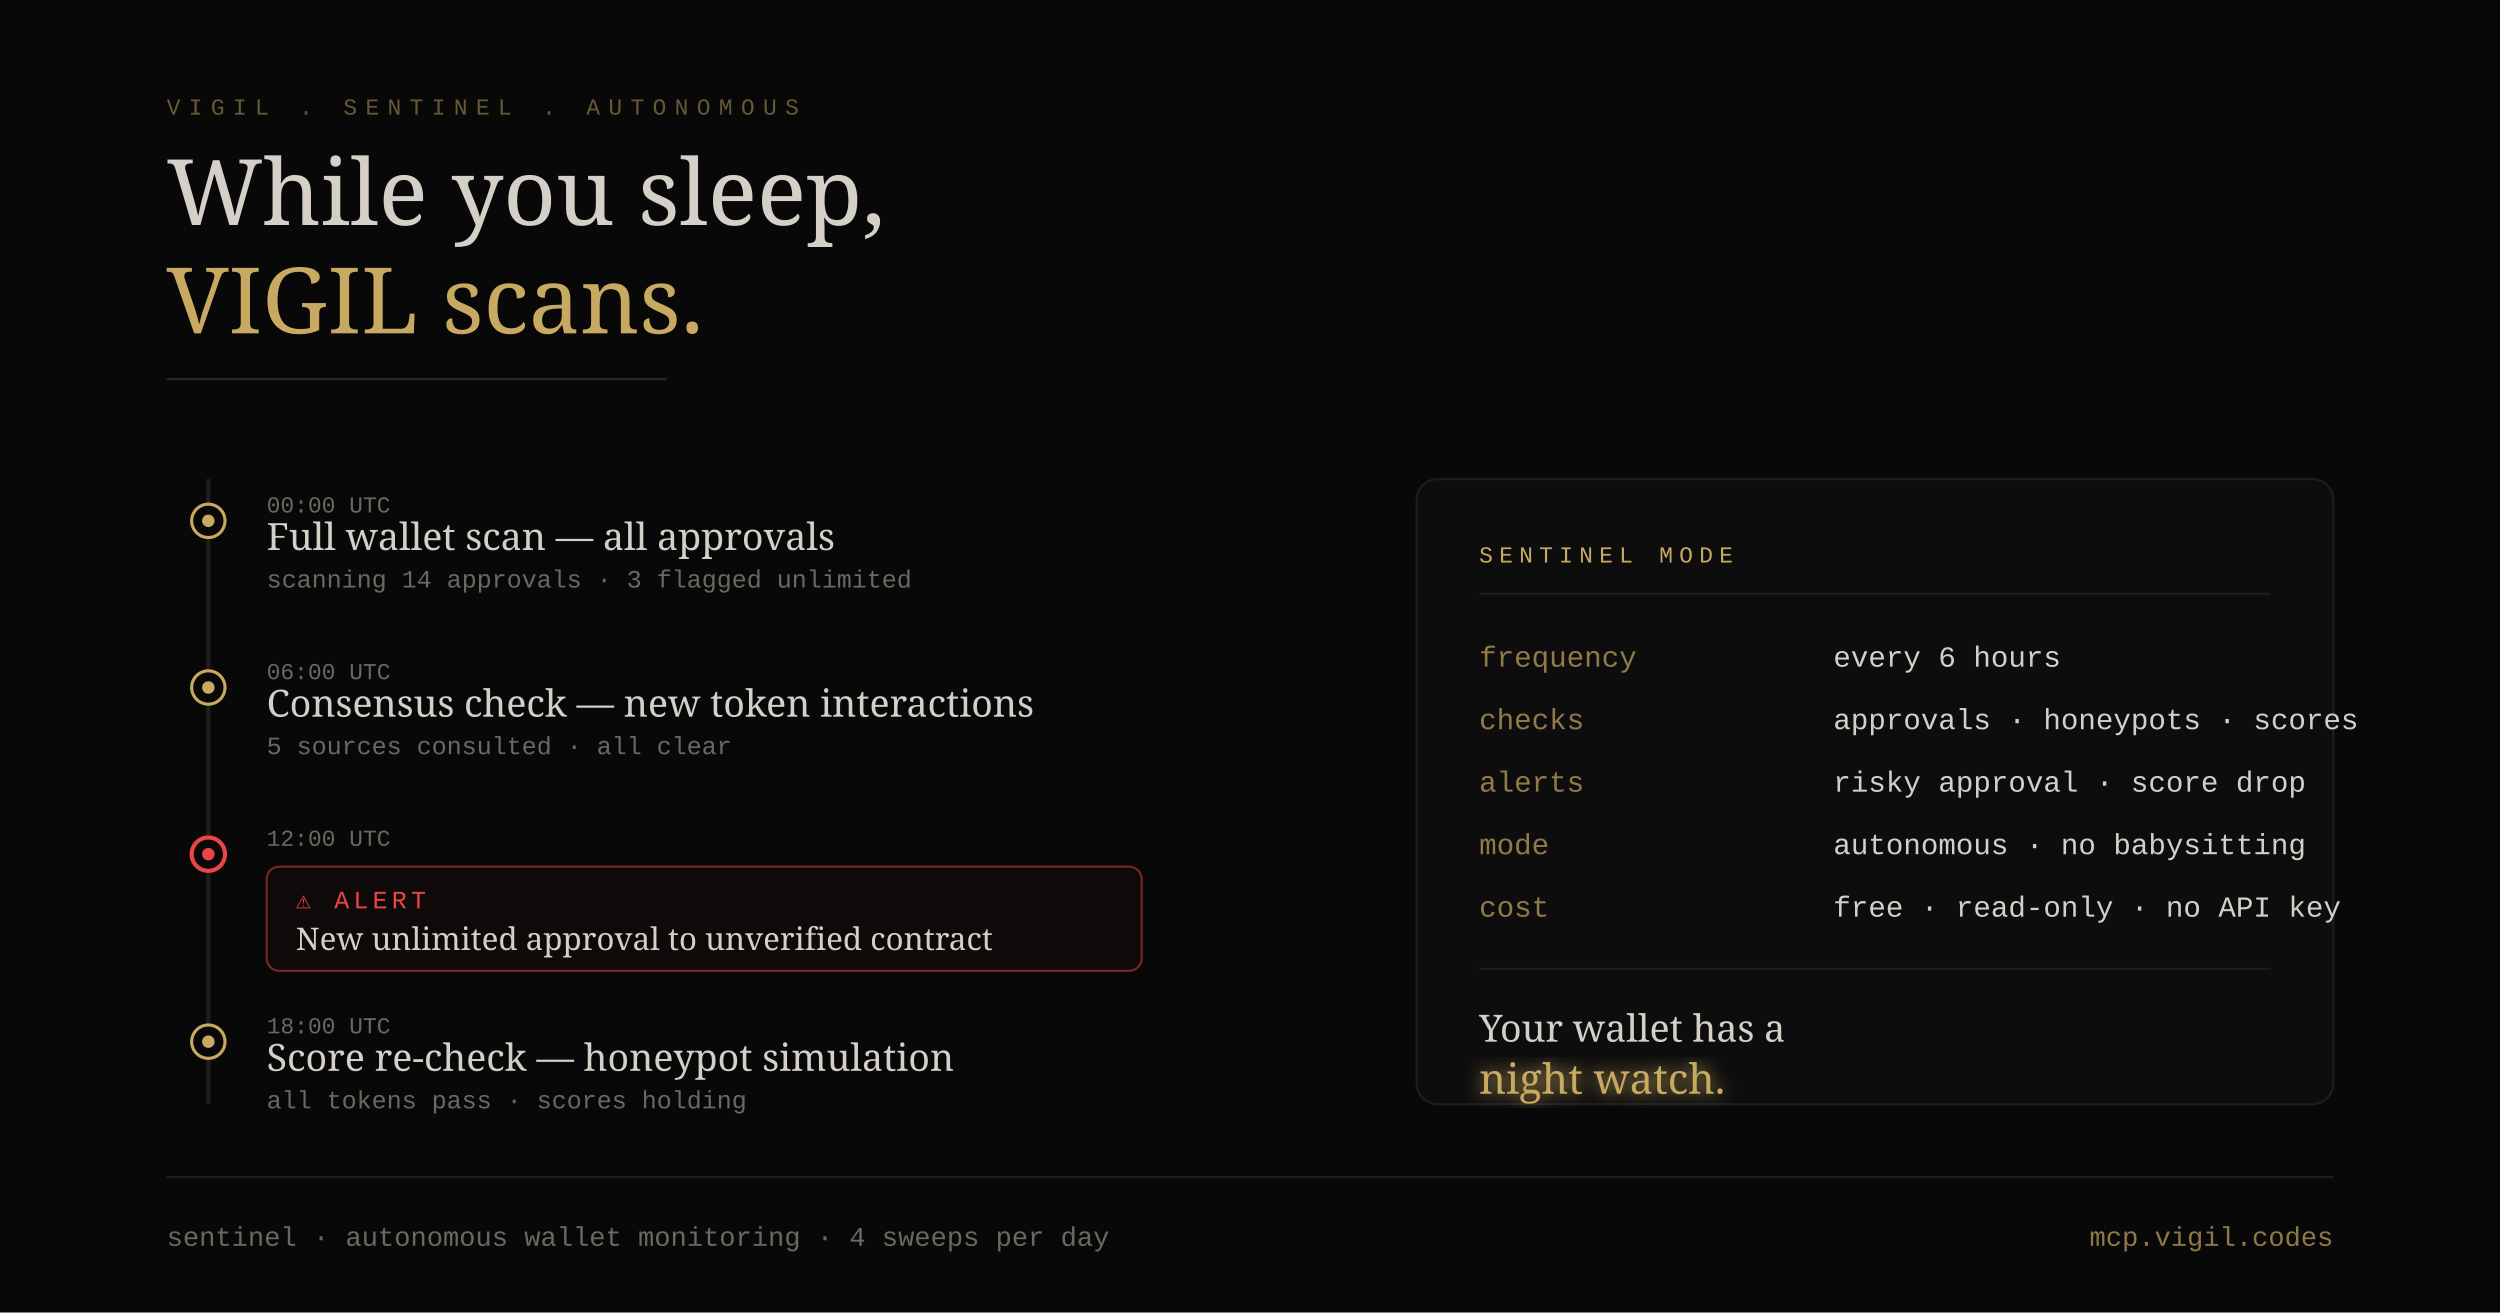
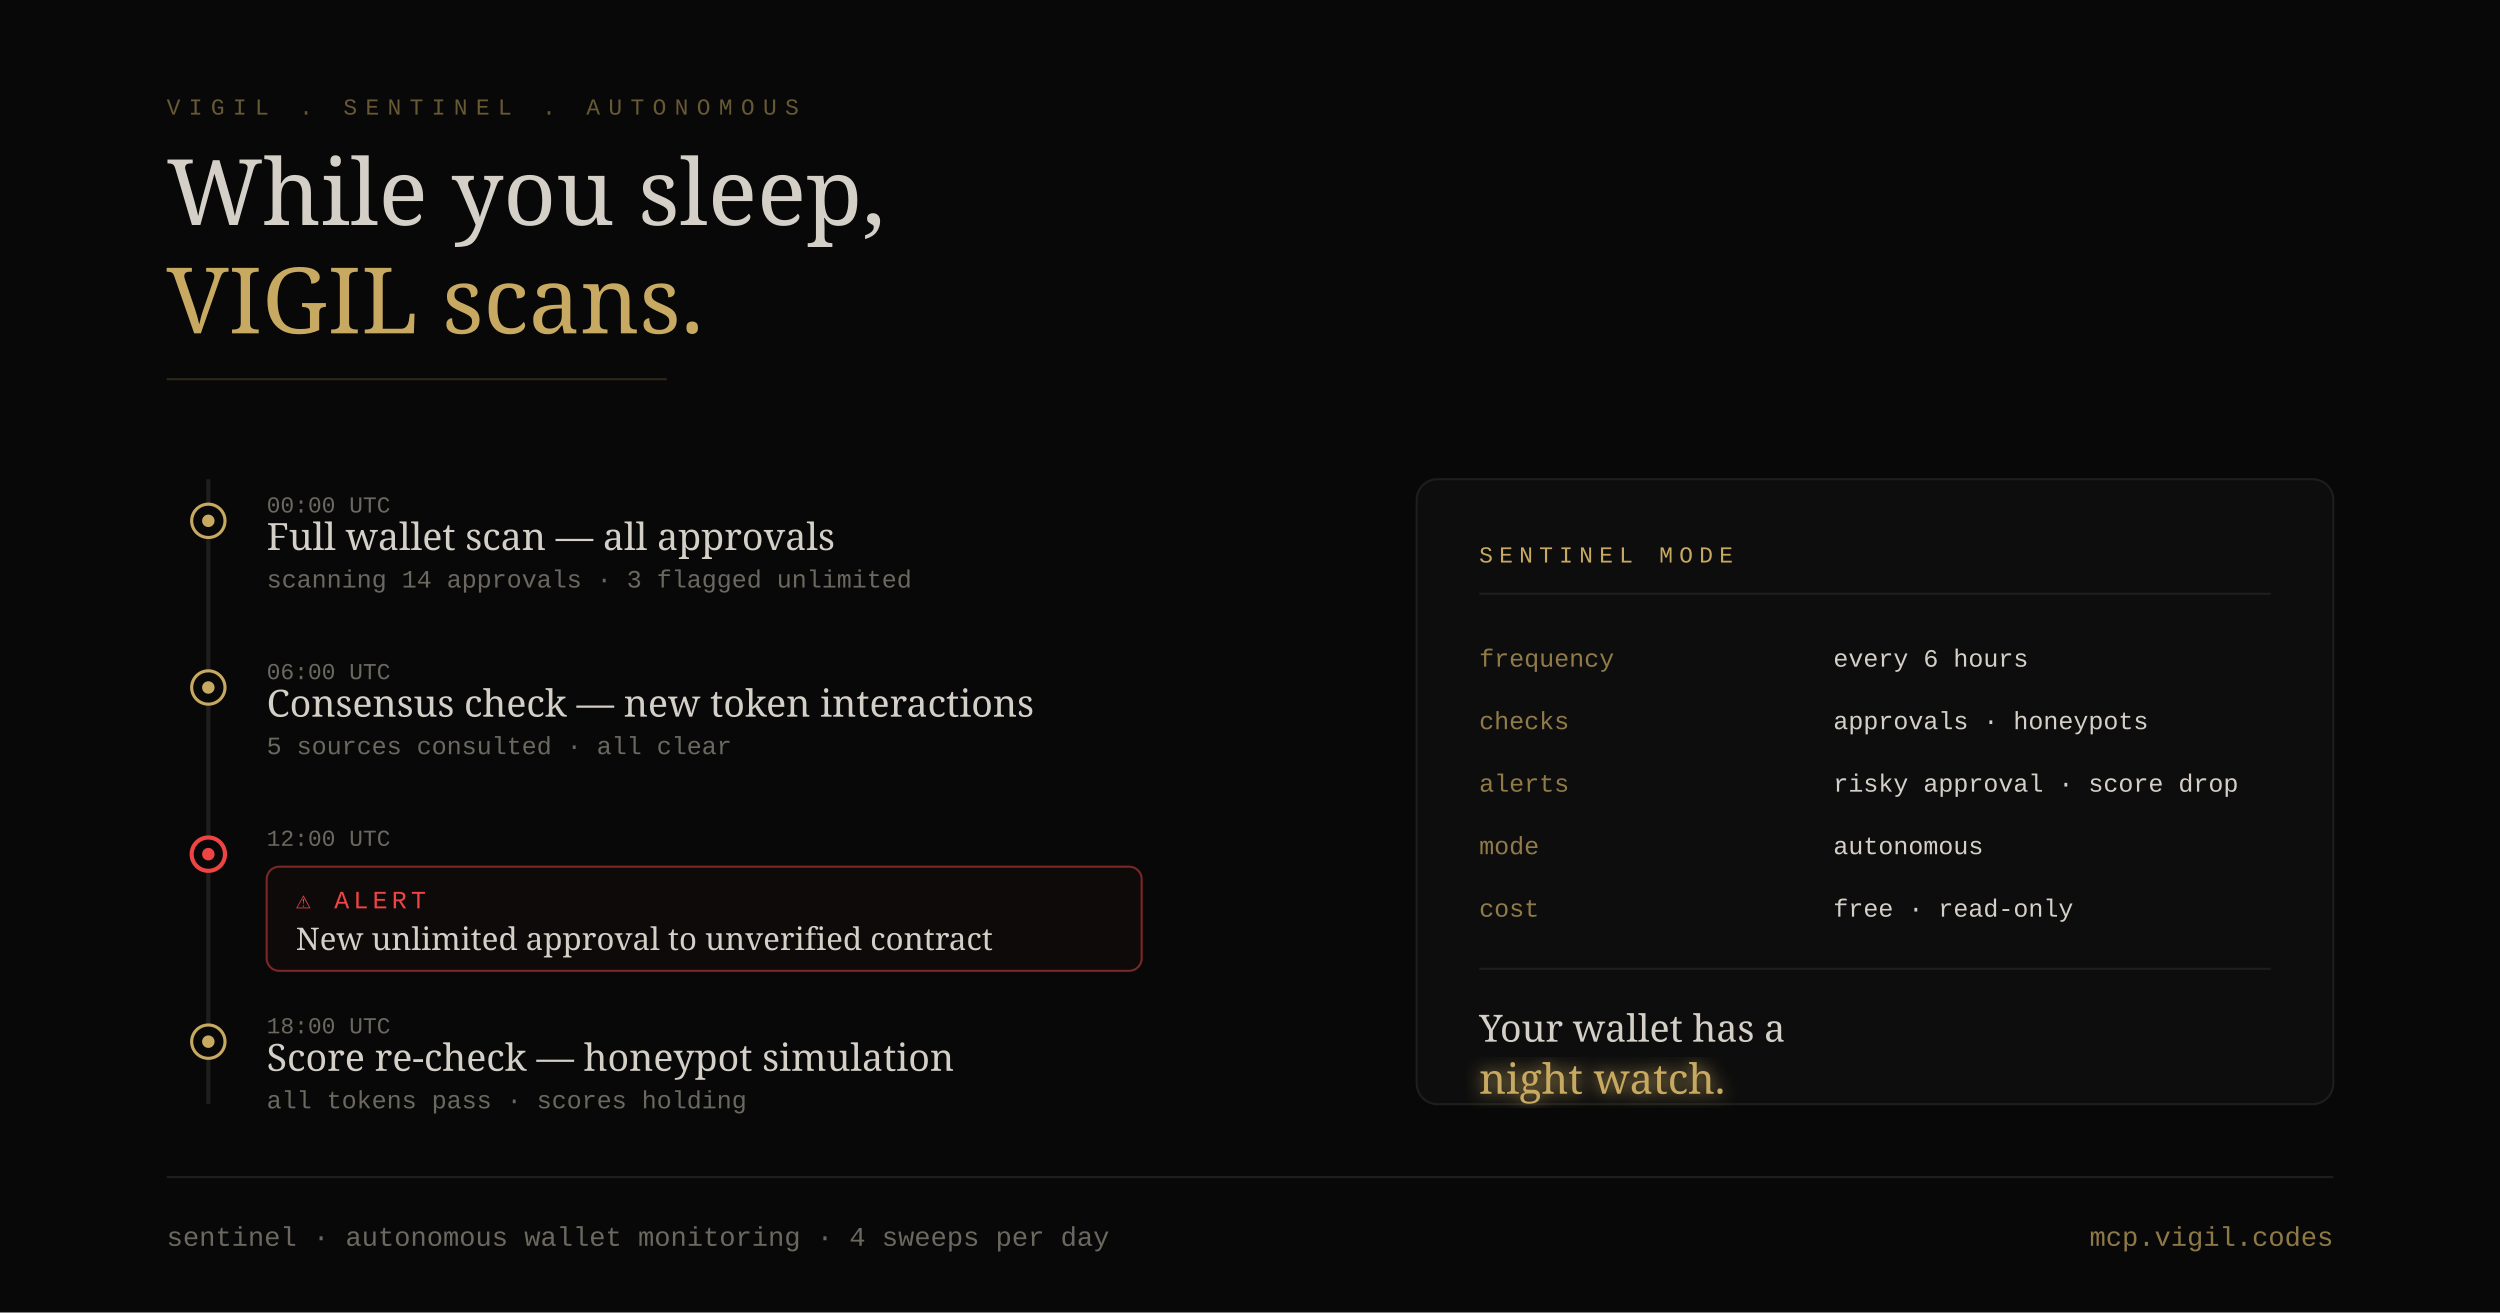
<svg xmlns="http://www.w3.org/2000/svg" viewBox="0 0 1200 630" fill="none">
  <defs>
    <linearGradient id="gold" x1="0%" y1="0%" x2="100%" y2="100%">
      <stop offset="0%" stop-color="#c8a961" />
      <stop offset="100%" stop-color="#e8d5a3" />
    </linearGradient>
    <filter id="glow">
      <feGaussianBlur stdDeviation="8" result="blur" />
      <feMerge>
        <feMergeNode in="blur" />
        <feMergeNode in="SourceGraphic" />
      </feMerge>
    </filter>
    <filter id="glow-soft">
      <feGaussianBlur stdDeviation="4" result="blur" />
      <feMerge>
        <feMergeNode in="blur" />
        <feMergeNode in="SourceGraphic" />
      </feMerge>
    </filter>
  </defs>
  <rect width="1200" height="630" fill="#080808" />
  <text x="80" y="55" fill="#c8a961" font-family="'DM Mono', 'Courier New', monospace" font-size="11" letter-spacing="4" opacity="0.5">VIGIL . SENTINEL . AUTONOMOUS</text>
  <text x="80" y="108" fill="#d4d0c8" font-family="'DM Serif Display', Georgia, serif" font-size="44">While you sleep,</text>
  <text x="80" y="160" fill="#c8a961" font-family="'DM Serif Display', Georgia, serif" font-size="44">VIGIL scans.</text>
  <line x1="80" y1="182" x2="320" y2="182" stroke="#c8a961" stroke-width="1" opacity="0.2" />
  <g transform="translate(80, 230)">
    <line x1="20" y1="0" x2="20" y2="300" stroke="#1e1e1c" stroke-width="2" />
    <circle cx="20" cy="20" r="8" fill="#080808" stroke="#c8a961" stroke-width="1.5" />
    <circle cx="20" cy="20" r="3" fill="#c8a961" />
    <text x="48" y="16" fill="#6b6860" font-family="'DM Mono', 'Courier New', monospace" font-size="11">00:00 UTC</text>
    <text x="48" y="34" fill="#d4d0c8" font-family="'DM Serif Display', Georgia, serif" font-size="18">Full wallet scan — all approvals</text>
    <text x="48" y="52" fill="#6b6860" font-family="'DM Mono', 'Courier New', monospace" font-size="12">scanning 14 approvals · 3 flagged unlimited</text>
    <circle cx="20" cy="100" r="8" fill="#080808" stroke="#c8a961" stroke-width="1.5" />
    <circle cx="20" cy="100" r="3" fill="#c8a961" />
    <text x="48" y="96" fill="#6b6860" font-family="'DM Mono', 'Courier New', monospace" font-size="11">06:00 UTC</text>
    <text x="48" y="114" fill="#d4d0c8" font-family="'DM Serif Display', Georgia, serif" font-size="18">Consensus check — new token interactions</text>
    <text x="48" y="132" fill="#6b6860" font-family="'DM Mono', 'Courier New', monospace" font-size="12">5 sources consulted · all clear</text>
    <circle cx="20" cy="180" r="8" fill="#080808" stroke="#ef4444" stroke-width="2" />
    <circle cx="20" cy="180" r="3" fill="#ef4444" />
    <text x="48" y="176" fill="#6b6860" font-family="'DM Mono', 'Courier New', monospace" font-size="11">12:00 UTC</text>
    <g transform="translate(48, 186)">
      <rect width="420" height="50" rx="6" fill="rgba(239,68,68,0.06)" stroke="#ef4444" stroke-width="1" opacity="0.5" />
      <text x="14" y="20" fill="#ef4444" font-family="'DM Mono', 'Courier New', monospace" font-size="12" letter-spacing="2">⚠ ALERT</text>
      <text x="14" y="40" fill="#d4d0c8" font-family="'DM Serif Display', Georgia, serif" font-size="15">New unlimited approval to unverified contract</text>
    </g>
    <circle cx="20" cy="270" r="8" fill="#080808" stroke="#c8a961" stroke-width="1.5" />
    <circle cx="20" cy="270" r="3" fill="#c8a961" />
    <text x="48" y="266" fill="#6b6860" font-family="'DM Mono', 'Courier New', monospace" font-size="11">18:00 UTC</text>
    <text x="48" y="284" fill="#d4d0c8" font-family="'DM Serif Display', Georgia, serif" font-size="18">Score re-check — honeypot simulation</text>
    <text x="48" y="302" fill="#6b6860" font-family="'DM Mono', 'Courier New', monospace" font-size="12">all tokens pass · scores holding</text>
  </g>
  <g transform="translate(680, 230)">
    <rect width="440" height="300" rx="10" fill="#0d0d0d" stroke="#1e1e1c" stroke-width="1" />
    <text x="30" y="40" fill="#c8a961" font-family="'DM Mono', 'Courier New', monospace" font-size="11" letter-spacing="3">SENTINEL MODE</text>
    <line x1="30" y1="55" x2="410" y2="55" stroke="#1e1e1c" stroke-width="1" />
-     <g font-family="'DM Mono', 'Courier New', monospace" font-size="14">
+     <g font-family="'DM Mono', 'Courier New', monospace" font-size="12">
      <text x="30" y="90" fill="#c8a961" opacity="0.7">frequency</text>
      <text x="200" y="90" fill="#d4d0c8">every 6 hours</text>
      <text x="30" y="120" fill="#c8a961" opacity="0.7">checks</text>
-       <text x="200" y="120" fill="#d4d0c8">approvals · honeypots · scores</text>
+       <text x="200" y="120" fill="#d4d0c8">approvals · honeypots</text>
      <text x="30" y="150" fill="#c8a961" opacity="0.7">alerts</text>
      <text x="200" y="150" fill="#d4d0c8">risky approval · score drop</text>
      <text x="30" y="180" fill="#c8a961" opacity="0.7">mode</text>
-       <text x="200" y="180" fill="#d4d0c8">autonomous · no babysitting</text>
+       <text x="200" y="180" fill="#d4d0c8">autonomous</text>
      <text x="30" y="210" fill="#c8a961" opacity="0.7">cost</text>
-       <text x="200" y="210" fill="#d4d0c8">free · read-only · no API key</text>
+       <text x="200" y="210" fill="#d4d0c8">free · read-only</text>
    </g>
    <line x1="30" y1="235" x2="410" y2="235" stroke="#1e1e1c" stroke-width="1" />
    <text x="30" y="270" fill="#d4d0c8" font-family="'DM Serif Display', Georgia, serif" font-size="18">Your wallet has a</text>
    <text x="30" y="295" fill="#c8a961" font-family="'DM Serif Display', Georgia, serif" font-size="20" filter="url(#glow-soft)">night watch.</text>
  </g>
  <line x1="80" y1="565" x2="1120" y2="565" stroke="#1e1e1c" stroke-width="1" />
  <text x="80" y="598" fill="#6b6860" font-family="'DM Mono', 'Courier New', monospace" font-size="13">sentinel · autonomous wallet monitoring · 4 sweeps per day</text>
  <text x="1120" y="598" text-anchor="end" fill="#c8a961" font-family="'DM Mono', 'Courier New', monospace" font-size="13" opacity="0.7">mcp.vigil.codes</text>
</svg>
